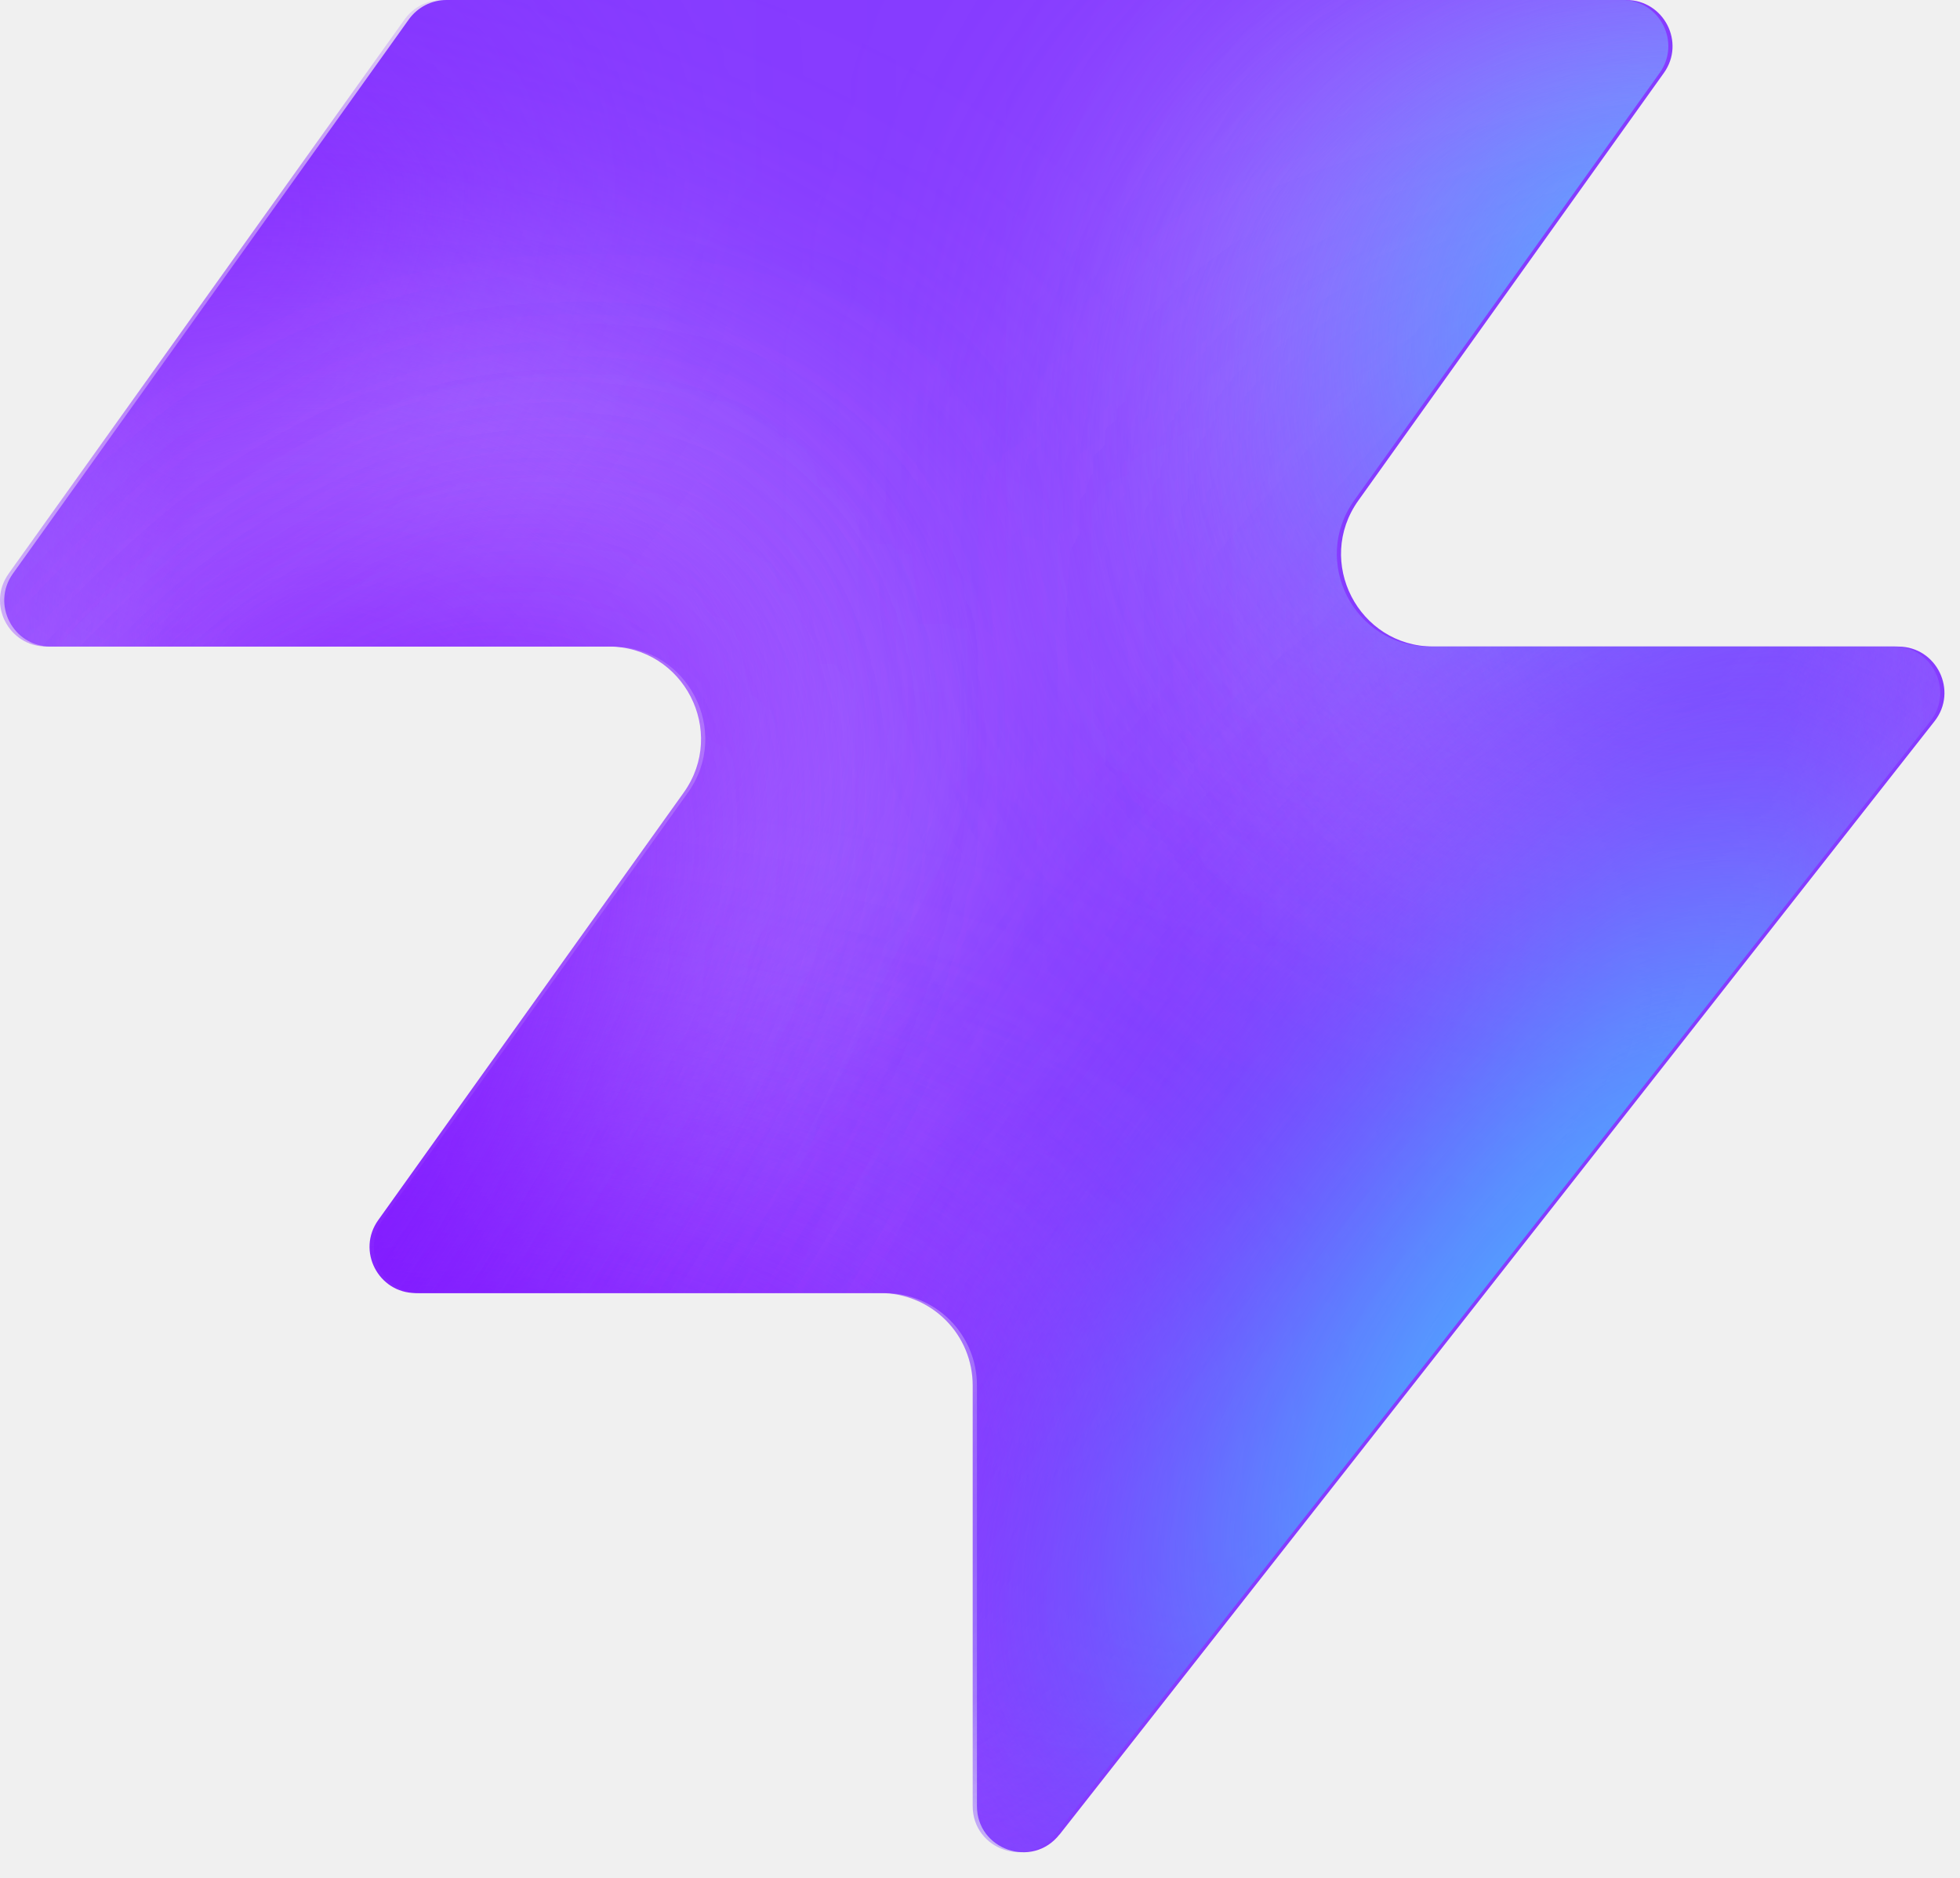
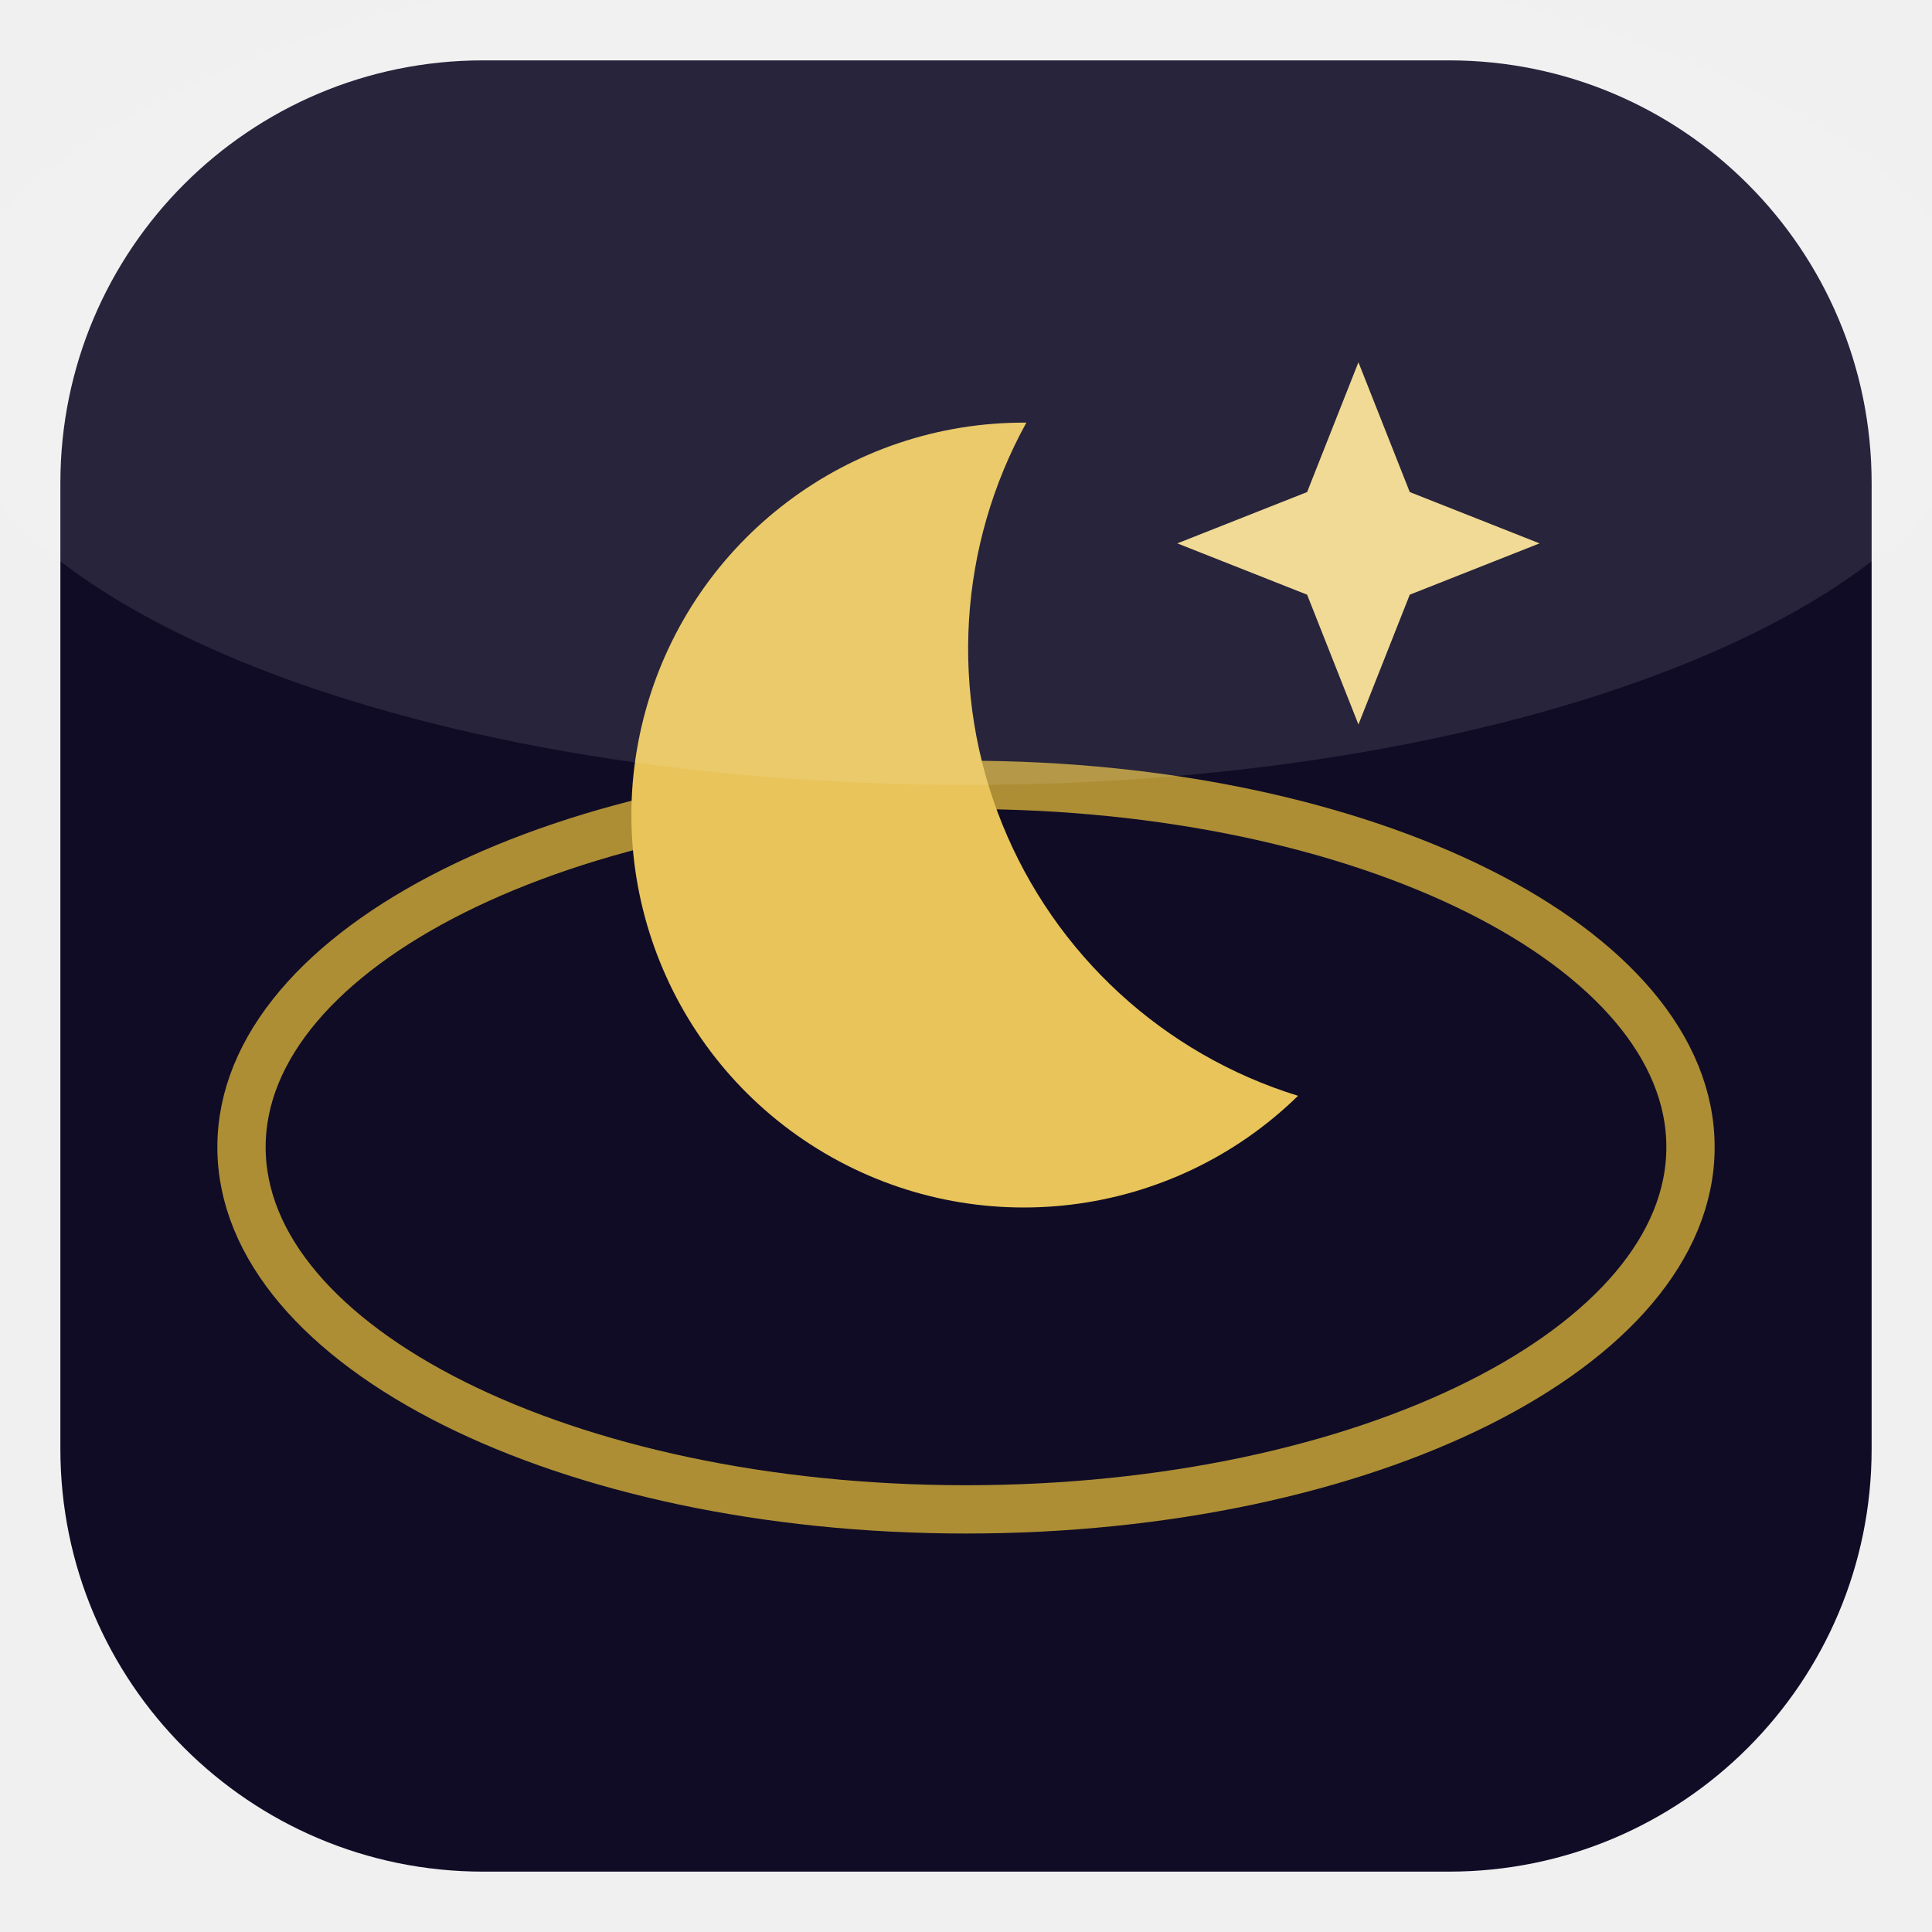
- <svg xmlns="http://www.w3.org/2000/svg" width="48" height="46" fill="none" viewBox="0 0 48 46">
-   <path fill="#863bff" d="M25.946 44.938c-.664.845-2.021.375-2.021-.698V33.937a2.26 2.26 0 0 0-2.262-2.262H10.287c-.92 0-1.456-1.04-.92-1.788l7.48-10.471c1.07-1.497 0-3.578-1.842-3.578H1.237c-.92 0-1.456-1.04-.92-1.788L10.013.474c.214-.297.556-.474.92-.474h28.894c.92 0 1.456 1.04.92 1.788l-7.48 10.471c-1.07 1.498 0 3.579 1.842 3.579h11.377c.943 0 1.473 1.088.89 1.83L25.947 44.94z" style="fill:#863bff;fill:color(display-p3 .525 .23 1);fill-opacity:1" />
-   <mask id="a" width="48" height="46" x="0" y="0" maskUnits="userSpaceOnUse" style="mask-type:alpha">
-     <path fill="#000" d="M25.842 44.938c-.664.844-2.021.375-2.021-.698V33.937a2.26 2.26 0 0 0-2.262-2.262H10.183c-.92 0-1.456-1.04-.92-1.788l7.48-10.471c1.07-1.498 0-3.579-1.842-3.579H1.133c-.92 0-1.456-1.04-.92-1.787L9.91.473c.214-.297.556-.474.92-.474h28.894c.92 0 1.456 1.04.92 1.788l-7.48 10.471c-1.07 1.498 0 3.578 1.842 3.578h11.377c.943 0 1.473 1.088.89 1.832L25.843 44.94z" style="fill:#000;fill-opacity:1" />
-   </mask>
-   <g mask="url(#a)">
-     <g filter="url(#b)">
-       <ellipse cx="5.508" cy="14.704" fill="#ede6ff" rx="5.508" ry="14.704" style="fill:#ede6ff;fill:color(display-p3 .927 .903 1);fill-opacity:1" transform="matrix(.00324 1 1 -.00324 -4.47 31.516)" />
-     </g>
-     <g filter="url(#c)">
-       <ellipse cx="10.399" cy="29.851" fill="#ede6ff" rx="10.399" ry="29.851" style="fill:#ede6ff;fill:color(display-p3 .927 .903 1);fill-opacity:1" transform="matrix(.00324 1 1 -.00324 -39.328 7.883)" />
-     </g>
-     <g filter="url(#d)">
-       <ellipse cx="5.508" cy="30.487" fill="#7e14ff" rx="5.508" ry="30.487" style="fill:#7e14ff;fill:color(display-p3 .492 .077 1);fill-opacity:1" transform="rotate(89.814 -25.913 -14.639)scale(1 -1)" />
-     </g>
-     <g filter="url(#e)">
-       <ellipse cx="5.508" cy="30.599" fill="#7e14ff" rx="5.508" ry="30.599" style="fill:#7e14ff;fill:color(display-p3 .492 .077 1);fill-opacity:1" transform="rotate(89.814 -32.644 -3.334)scale(1 -1)" />
-     </g>
-     <g filter="url(#f)">
-       <ellipse cx="5.508" cy="30.599" fill="#7e14ff" rx="5.508" ry="30.599" style="fill:#7e14ff;fill:color(display-p3 .492 .077 1);fill-opacity:1" transform="matrix(.00324 1 1 -.00324 -34.34 30.47)" />
-     </g>
-     <g filter="url(#g)">
-       <ellipse cx="14.072" cy="22.078" fill="#ede6ff" rx="14.072" ry="22.078" style="fill:#ede6ff;fill:color(display-p3 .927 .903 1);fill-opacity:1" transform="rotate(93.35 24.506 48.493)scale(-1 1)" />
-     </g>
-     <g filter="url(#h)">
-       <ellipse cx="3.47" cy="21.501" fill="#7e14ff" rx="3.47" ry="21.501" style="fill:#7e14ff;fill:color(display-p3 .492 .077 1);fill-opacity:1" transform="rotate(89.009 28.708 47.59)scale(-1 1)" />
-     </g>
-     <g filter="url(#i)">
-       <ellipse cx="3.47" cy="21.501" fill="#7e14ff" rx="3.47" ry="21.501" style="fill:#7e14ff;fill:color(display-p3 .492 .077 1);fill-opacity:1" transform="rotate(89.009 28.708 47.59)scale(-1 1)" />
-     </g>
-     <g filter="url(#j)">
-       <ellipse cx=".387" cy="8.972" fill="#7e14ff" rx="4.407" ry="29.108" style="fill:#7e14ff;fill:color(display-p3 .492 .077 1);fill-opacity:1" transform="rotate(39.51 .387 8.972)" />
-     </g>
-     <g filter="url(#k)">
-       <ellipse cx="47.523" cy="-6.092" fill="#7e14ff" rx="4.407" ry="29.108" style="fill:#7e14ff;fill:color(display-p3 .492 .077 1);fill-opacity:1" transform="rotate(37.892 47.523 -6.092)" />
-     </g>
-     <g filter="url(#l)">
-       <ellipse cx="41.412" cy="6.333" fill="#47bfff" rx="5.971" ry="9.665" style="fill:#47bfff;fill:color(display-p3 .28 .748 1);fill-opacity:1" transform="rotate(37.892 41.412 6.333)" />
-     </g>
-     <g filter="url(#m)">
-       <ellipse cx="-1.879" cy="38.332" fill="#7e14ff" rx="4.407" ry="29.108" style="fill:#7e14ff;fill:color(display-p3 .492 .077 1);fill-opacity:1" transform="rotate(37.892 -1.88 38.332)" />
-     </g>
-     <g filter="url(#n)">
-       <ellipse cx="-1.879" cy="38.332" fill="#7e14ff" rx="4.407" ry="29.108" style="fill:#7e14ff;fill:color(display-p3 .492 .077 1);fill-opacity:1" transform="rotate(37.892 -1.88 38.332)" />
-     </g>
-     <g filter="url(#o)">
-       <ellipse cx="35.651" cy="29.907" fill="#7e14ff" rx="4.407" ry="29.108" style="fill:#7e14ff;fill:color(display-p3 .492 .077 1);fill-opacity:1" transform="rotate(37.892 35.651 29.907)" />
-     </g>
-     <g filter="url(#p)">
-       <ellipse cx="38.418" cy="32.4" fill="#47bfff" rx="5.971" ry="15.297" style="fill:#47bfff;fill:color(display-p3 .28 .748 1);fill-opacity:1" transform="rotate(37.892 38.418 32.4)" />
-     </g>
-   </g>
-   <defs>
-     <filter id="b" width="60.045" height="41.654" x="-19.77" y="16.149" color-interpolation-filters="sRGB" filterUnits="userSpaceOnUse">
-       <feFlood flood-opacity="0" result="BackgroundImageFix" />
-       <feBlend in="SourceGraphic" in2="BackgroundImageFix" result="shape" />
-       <feGaussianBlur result="effect1_foregroundBlur_2002_17158" stdDeviation="7.659" />
-     </filter>
-     <filter id="c" width="90.34" height="51.437" x="-54.613" y="-7.533" color-interpolation-filters="sRGB" filterUnits="userSpaceOnUse">
-       <feFlood flood-opacity="0" result="BackgroundImageFix" />
-       <feBlend in="SourceGraphic" in2="BackgroundImageFix" result="shape" />
-       <feGaussianBlur result="effect1_foregroundBlur_2002_17158" stdDeviation="7.659" />
-     </filter>
-     <filter id="d" width="79.355" height="29.4" x="-49.64" y="2.03" color-interpolation-filters="sRGB" filterUnits="userSpaceOnUse">
-       <feFlood flood-opacity="0" result="BackgroundImageFix" />
-       <feBlend in="SourceGraphic" in2="BackgroundImageFix" result="shape" />
-       <feGaussianBlur result="effect1_foregroundBlur_2002_17158" stdDeviation="4.596" />
-     </filter>
-     <filter id="e" width="79.579" height="29.4" x="-45.045" y="20.029" color-interpolation-filters="sRGB" filterUnits="userSpaceOnUse">
-       <feFlood flood-opacity="0" result="BackgroundImageFix" />
-       <feBlend in="SourceGraphic" in2="BackgroundImageFix" result="shape" />
-       <feGaussianBlur result="effect1_foregroundBlur_2002_17158" stdDeviation="4.596" />
-     </filter>
-     <filter id="f" width="79.579" height="29.4" x="-43.513" y="21.178" color-interpolation-filters="sRGB" filterUnits="userSpaceOnUse">
-       <feFlood flood-opacity="0" result="BackgroundImageFix" />
-       <feBlend in="SourceGraphic" in2="BackgroundImageFix" result="shape" />
-       <feGaussianBlur result="effect1_foregroundBlur_2002_17158" stdDeviation="4.596" />
-     </filter>
-     <filter id="g" width="74.749" height="58.852" x="15.756" y="-17.901" color-interpolation-filters="sRGB" filterUnits="userSpaceOnUse">
-       <feFlood flood-opacity="0" result="BackgroundImageFix" />
-       <feBlend in="SourceGraphic" in2="BackgroundImageFix" result="shape" />
-       <feGaussianBlur result="effect1_foregroundBlur_2002_17158" stdDeviation="7.659" />
-     </filter>
-     <filter id="h" width="61.377" height="25.362" x="23.548" y="2.284" color-interpolation-filters="sRGB" filterUnits="userSpaceOnUse">
-       <feFlood flood-opacity="0" result="BackgroundImageFix" />
-       <feBlend in="SourceGraphic" in2="BackgroundImageFix" result="shape" />
-       <feGaussianBlur result="effect1_foregroundBlur_2002_17158" stdDeviation="4.596" />
-     </filter>
-     <filter id="i" width="61.377" height="25.362" x="23.548" y="2.284" color-interpolation-filters="sRGB" filterUnits="userSpaceOnUse">
-       <feFlood flood-opacity="0" result="BackgroundImageFix" />
-       <feBlend in="SourceGraphic" in2="BackgroundImageFix" result="shape" />
-       <feGaussianBlur result="effect1_foregroundBlur_2002_17158" stdDeviation="4.596" />
-     </filter>
-     <filter id="j" width="56.045" height="63.649" x="-27.636" y="-22.853" color-interpolation-filters="sRGB" filterUnits="userSpaceOnUse">
-       <feFlood flood-opacity="0" result="BackgroundImageFix" />
-       <feBlend in="SourceGraphic" in2="BackgroundImageFix" result="shape" />
-       <feGaussianBlur result="effect1_foregroundBlur_2002_17158" stdDeviation="4.596" />
-     </filter>
-     <filter id="k" width="54.814" height="64.646" x="20.116" y="-38.415" color-interpolation-filters="sRGB" filterUnits="userSpaceOnUse">
-       <feFlood flood-opacity="0" result="BackgroundImageFix" />
-       <feBlend in="SourceGraphic" in2="BackgroundImageFix" result="shape" />
-       <feGaussianBlur result="effect1_foregroundBlur_2002_17158" stdDeviation="4.596" />
-     </filter>
-     <filter id="l" width="33.541" height="35.313" x="24.641" y="-11.323" color-interpolation-filters="sRGB" filterUnits="userSpaceOnUse">
-       <feFlood flood-opacity="0" result="BackgroundImageFix" />
-       <feBlend in="SourceGraphic" in2="BackgroundImageFix" result="shape" />
-       <feGaussianBlur result="effect1_foregroundBlur_2002_17158" stdDeviation="4.596" />
-     </filter>
-     <filter id="m" width="54.814" height="64.646" x="-29.286" y="6.009" color-interpolation-filters="sRGB" filterUnits="userSpaceOnUse">
-       <feFlood flood-opacity="0" result="BackgroundImageFix" />
-       <feBlend in="SourceGraphic" in2="BackgroundImageFix" result="shape" />
-       <feGaussianBlur result="effect1_foregroundBlur_2002_17158" stdDeviation="4.596" />
-     </filter>
-     <filter id="n" width="54.814" height="64.646" x="-29.286" y="6.009" color-interpolation-filters="sRGB" filterUnits="userSpaceOnUse">
-       <feFlood flood-opacity="0" result="BackgroundImageFix" />
-       <feBlend in="SourceGraphic" in2="BackgroundImageFix" result="shape" />
-       <feGaussianBlur result="effect1_foregroundBlur_2002_17158" stdDeviation="4.596" />
-     </filter>
-     <filter id="o" width="54.814" height="64.646" x="8.244" y="-2.416" color-interpolation-filters="sRGB" filterUnits="userSpaceOnUse">
-       <feFlood flood-opacity="0" result="BackgroundImageFix" />
-       <feBlend in="SourceGraphic" in2="BackgroundImageFix" result="shape" />
-       <feGaussianBlur result="effect1_foregroundBlur_2002_17158" stdDeviation="4.596" />
-     </filter>
-     <filter id="p" width="39.409" height="43.623" x="18.713" y="10.588" color-interpolation-filters="sRGB" filterUnits="userSpaceOnUse">
-       <feFlood flood-opacity="0" result="BackgroundImageFix" />
-       <feBlend in="SourceGraphic" in2="BackgroundImageFix" result="shape" />
-       <feGaussianBlur result="effect1_foregroundBlur_2002_17158" stdDeviation="4.596" />
-     </filter>
-   </defs>
+ <svg xmlns="http://www.w3.org/2000/svg" viewBox="0 0 64 64">
+   <rect x="2" y="2" width="60" height="60" rx="14" fill="#100c26" />
+   <ellipse cx="32" cy="38" rx="24" ry="12" fill="none" stroke="#d4af37" stroke-width="1.6" opacity="0.8" />
+   <path d="M34 14a13 13 0 1 0 9 22.3A15.5 15.5 0 0 1 34 14z" fill="#e8c45a" />
+   <path d="M45 12l1.7 4.3 4.3 1.7-4.3 1.7L45 24l-1.7-4.3L39 18l4.3-1.7z" fill="#f0d68a" />
+   <ellipse cx="32" cy="12" rx="34" ry="14" fill="#fff" opacity="0.10" />
</svg>
